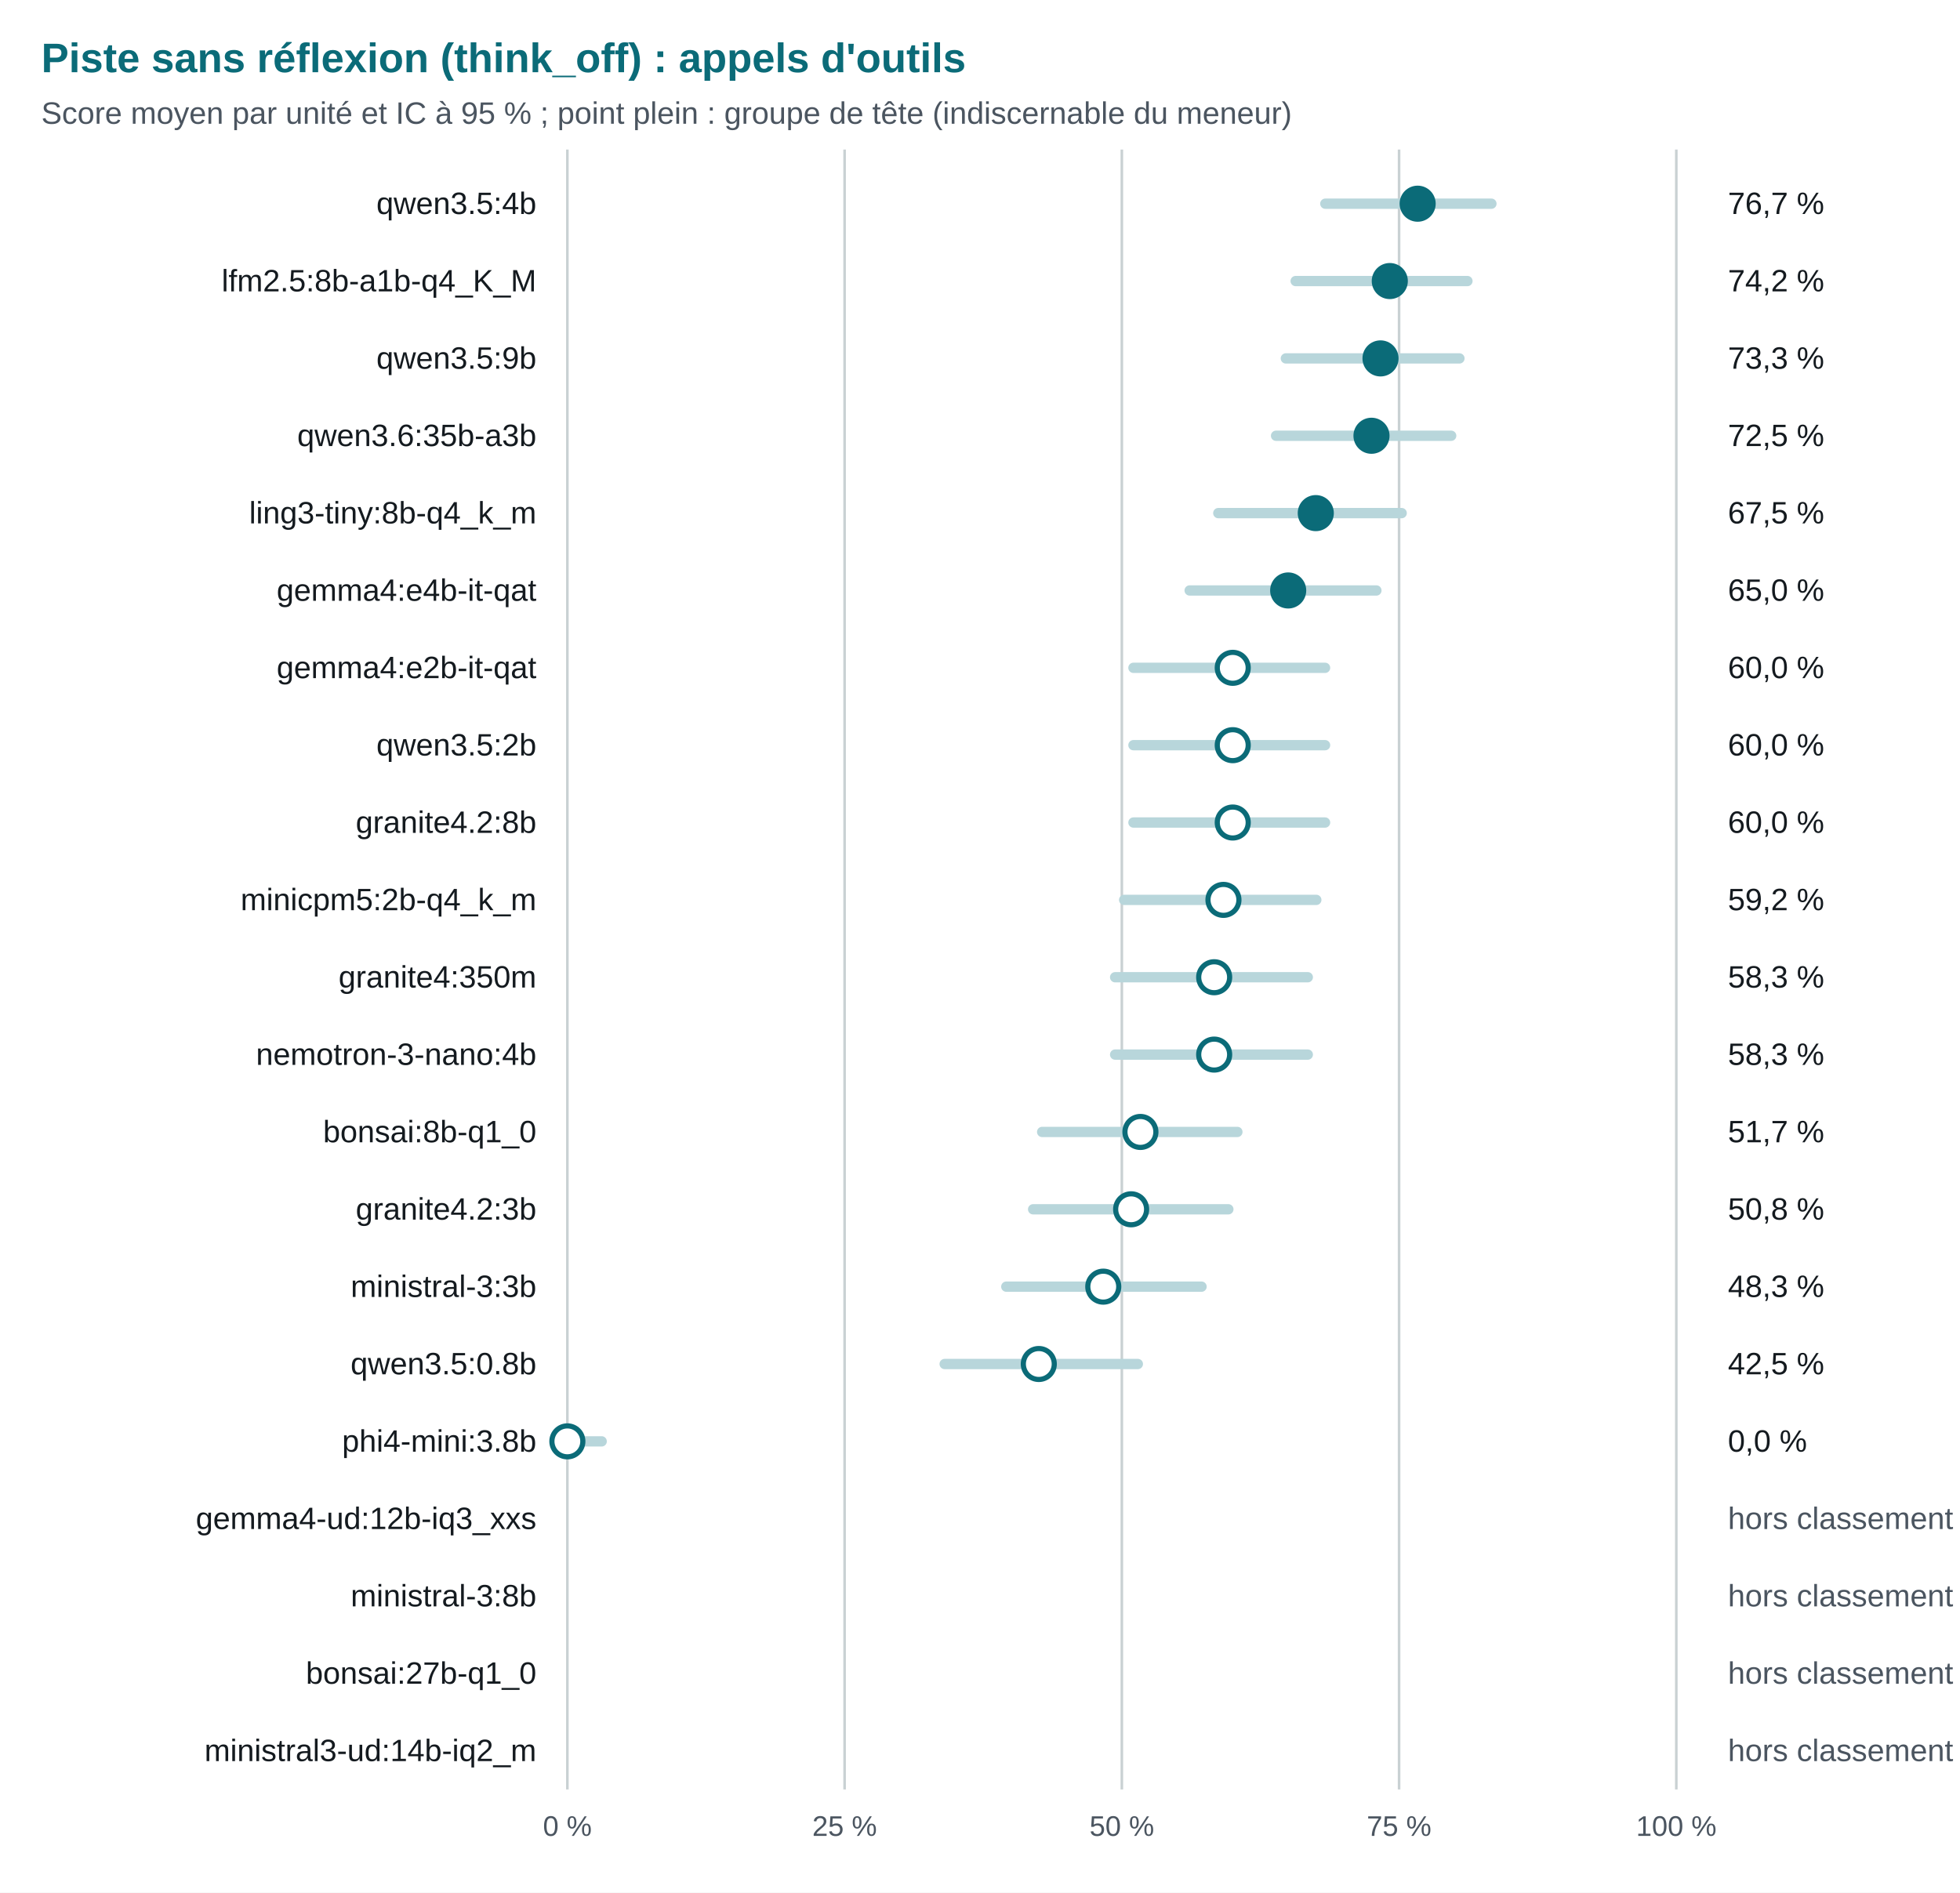
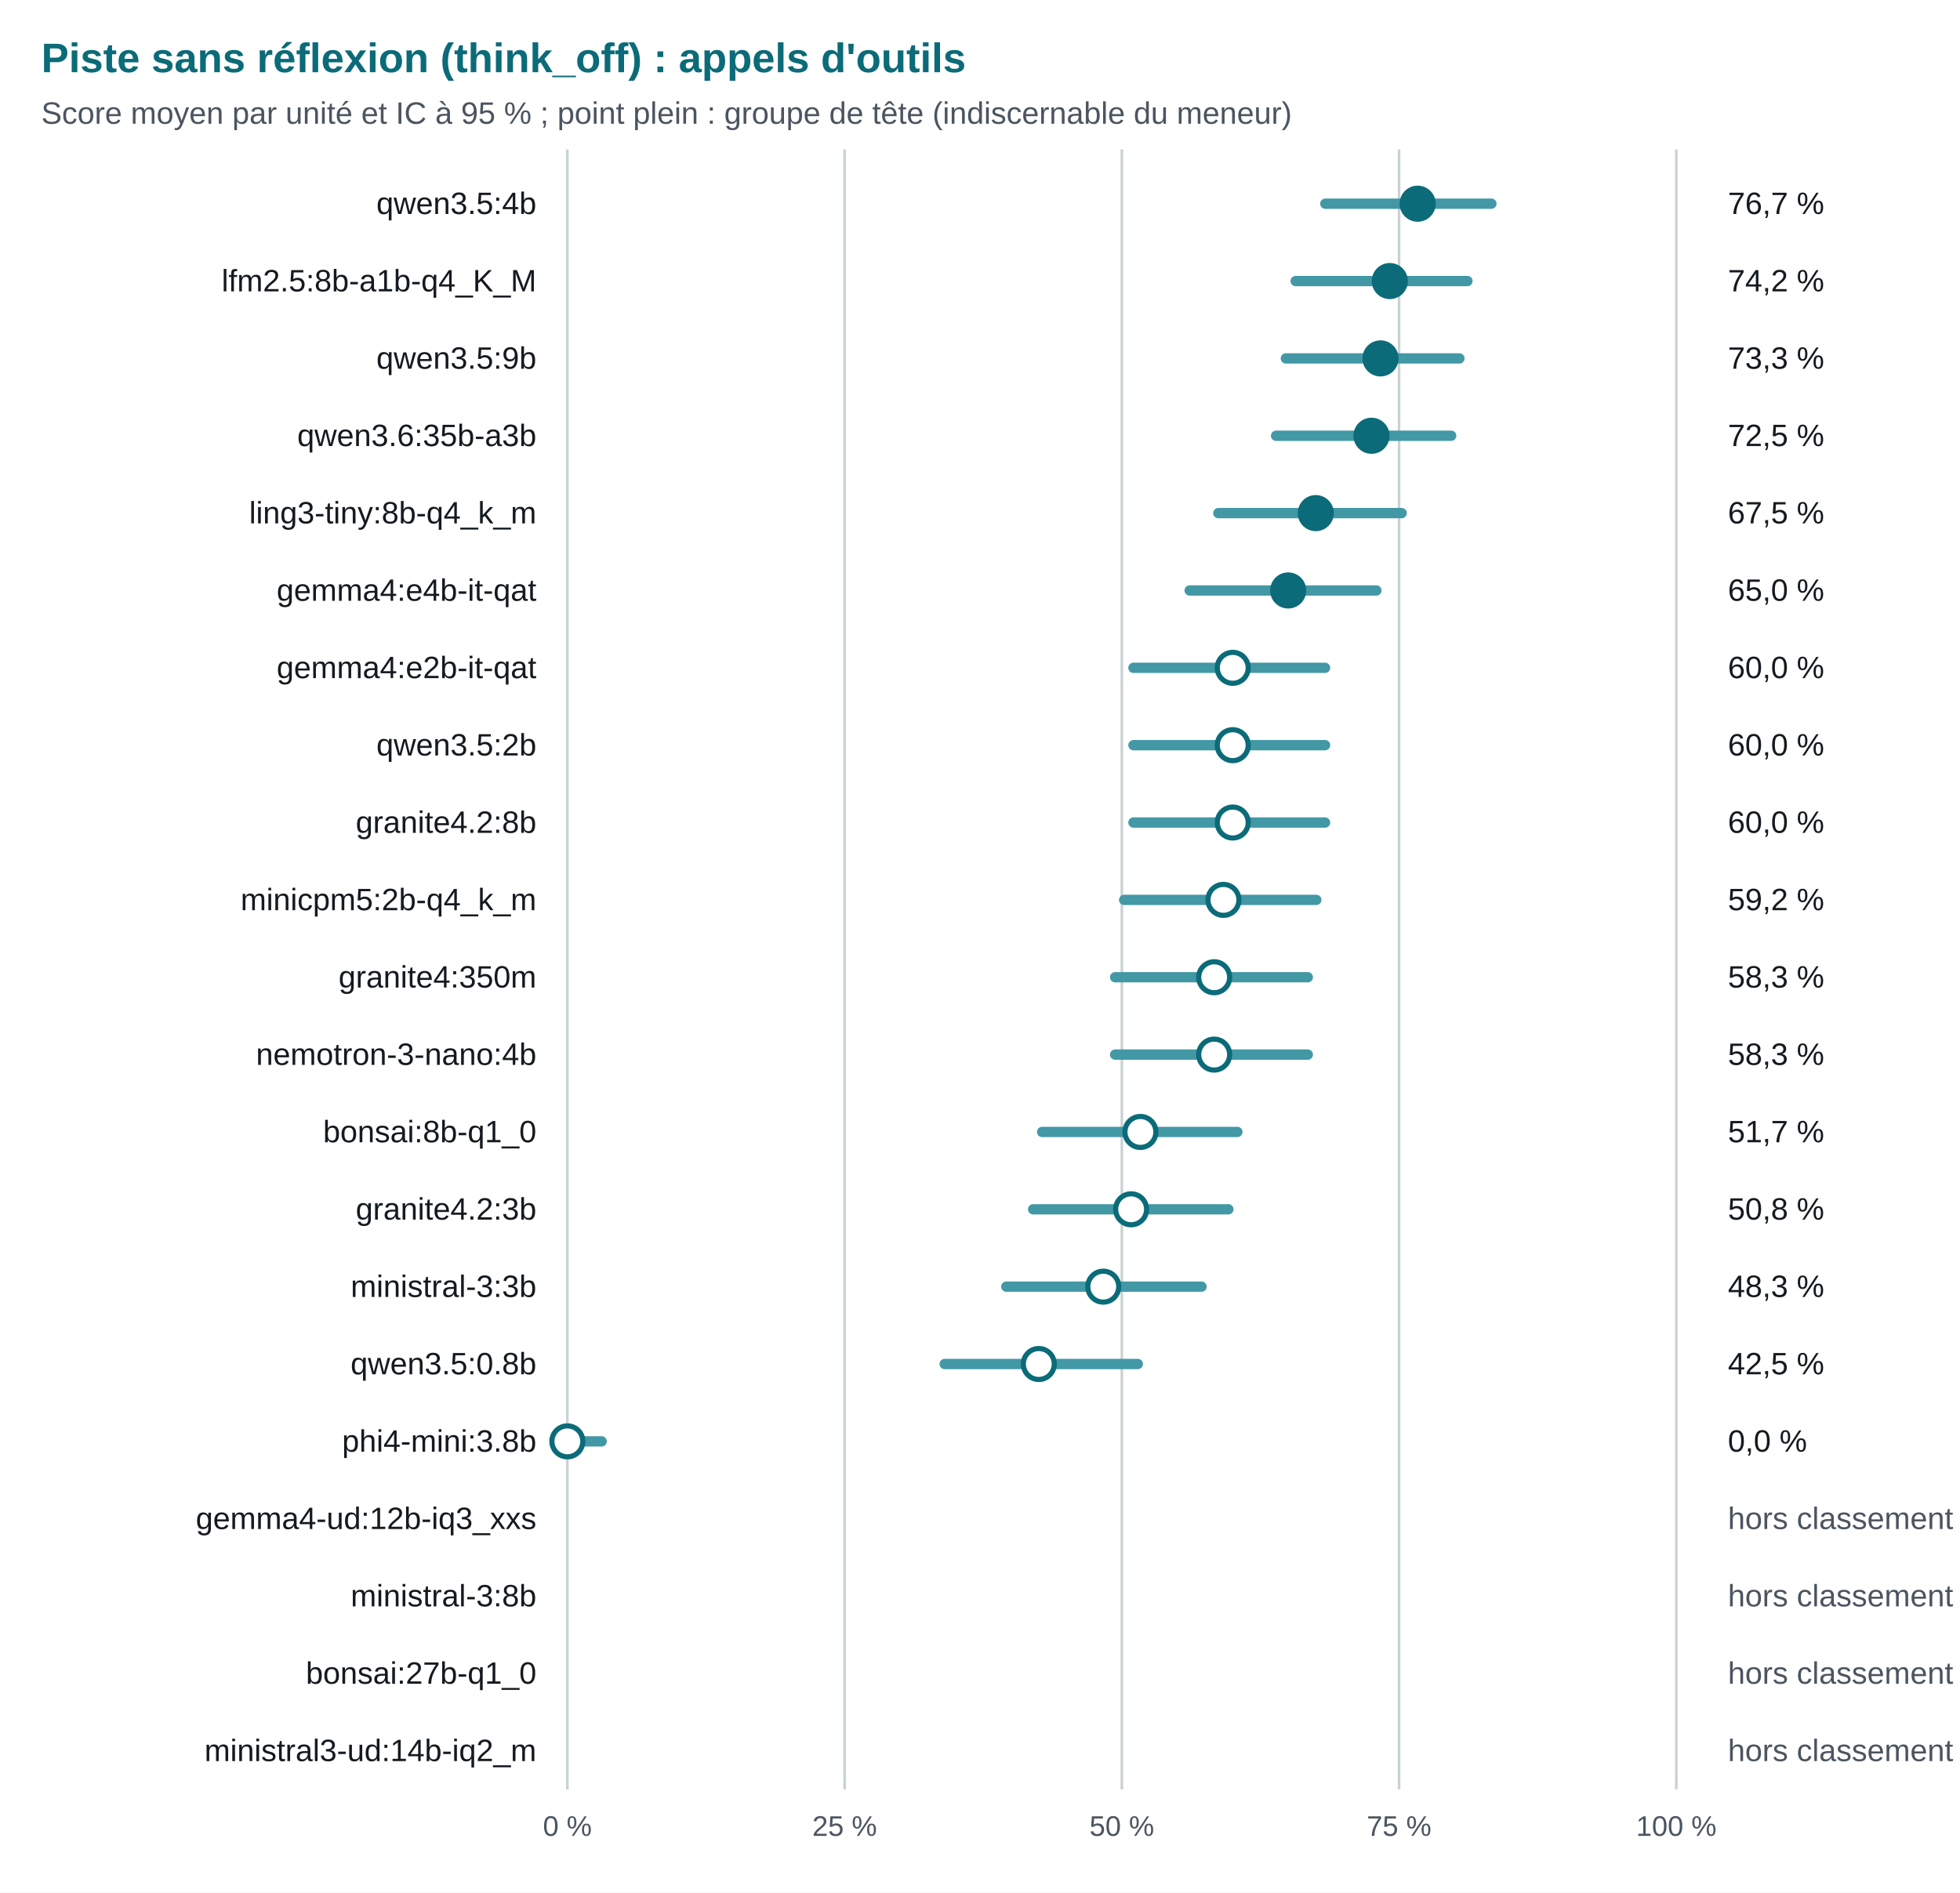
<svg xmlns="http://www.w3.org/2000/svg" width="760" height="734" viewBox="0 0 760 734" role="img" aria-label="Piste sans réflexion (think_off) : appels d'outils. qwen3.5:4b : 76,7 % (IC à 95 % de 68,3 % à 83,3 %) ; lfm2.5:8b-a1b-q4_K_M : 74,2 % (IC à 95 % de 65,7 % à 81,2 %) ; qwen3.5:9b : 73,3 % (IC à 95 % de 64,8 % à 80,4 %) ; qwen3.6:35b-a3b : 72,5 % (IC à 95 % de 63,9 % à 79,7 %) ; ling3-tiny:8b-q4_k_m : 67,5 % (IC à 95 % de 58,7 % à 75,2 %) ; gemma4:e4b-it-qat : 65,0 % (IC à 95 % de 56,1 % à 72,9 %) ; gemma4:e2b-it-qat : 60,0 % (IC à 95 % de 51,1 % à 68,3 %) ; qwen3.5:2b : 60,0 % (IC à 95 % de 51,1 % à 68,3 %) ; granite4.2:8b : 60,0 % (IC à 95 % de 51,1 % à 68,3 %) ; minicpm5:2b-q4_k_m : 59,2 % (IC à 95 % de 50,2 % à 67,5 %) ; granite4:350m : 58,3 % (IC à 95 % de 49,4 % à 66,8 %) ; nemotron-3-nano:4b : 58,3 % (IC à 95 % de 49,4 % à 66,8 %) ; bonsai:8b-q1_0 : 51,7 % (IC à 95 % de 42,8 % à 60,4 %) ; granite4.2:3b : 50,8 % (IC à 95 % de 42,0 % à 59,6 %) ; ministral-3:3b : 48,3 % (IC à 95 % de 39,6 % à 57,2 %) ; qwen3.5:0.8b : 42,5 % (IC à 95 % de 34,0 % à 51,4 %) ; phi4-mini:3.8b : 0,0 % (IC à 95 % de 0,0 % à 3,1 %) ; gemma4-ud:12b-iq3_xxs : hors classement ; ministral-3:8b : hors classement ; bonsai:27b-q1_0 : hors classement ; ministral3-ud:14b-iq2_m : hors classement.">
  <rect width="760" height="734" fill="#FFFFFF" />
  <text x="16" y="28" font-family="Arial, Helvetica, sans-serif" font-size="16" font-weight="bold" fill="#0B6B78">Piste sans réflexion (think_off) : appels d'outils</text>
  <text x="16" y="48" font-family="Arial, Helvetica, sans-serif" font-size="12" fill="#4B5560">Score moyen par unité et IC à 95 % ; point plein : groupe de tête (indiscernable du meneur)</text>
  <line x1="220.0" y1="58" x2="220.0" y2="694" stroke="#C9D1D3" stroke-width="1" />
  <text x="220.0" y="712" font-family="Arial, Helvetica, sans-serif" font-size="11" fill="#4B5560" text-anchor="middle">0 %</text>
  <line x1="327.5" y1="58" x2="327.5" y2="694" stroke="#C9D1D3" stroke-width="1" />
  <text x="327.5" y="712" font-family="Arial, Helvetica, sans-serif" font-size="11" fill="#4B5560" text-anchor="middle">25 %</text>
  <line x1="435.0" y1="58" x2="435.0" y2="694" stroke="#C9D1D3" stroke-width="1" />
  <text x="435.0" y="712" font-family="Arial, Helvetica, sans-serif" font-size="11" fill="#4B5560" text-anchor="middle">50 %</text>
  <line x1="542.5" y1="58" x2="542.5" y2="694" stroke="#C9D1D3" stroke-width="1" />
  <text x="542.5" y="712" font-family="Arial, Helvetica, sans-serif" font-size="11" fill="#4B5560" text-anchor="middle">75 %</text>
  <line x1="650.0" y1="58" x2="650.0" y2="694" stroke="#C9D1D3" stroke-width="1" />
  <text x="650.0" y="712" font-family="Arial, Helvetica, sans-serif" font-size="11" fill="#4B5560" text-anchor="middle">100 %</text>
  <text x="208" y="83.0" font-family="Arial, Helvetica, sans-serif" font-size="12" fill="#141A1F" text-anchor="end">qwen3.5:4b</text>
-   <line x1="513.9" y1="79.0" x2="578.3" y2="79.0" stroke="#B8D6DB" stroke-width="4" stroke-linecap="round" />
+   <line x1="513.9" y1="79.0" x2="578.3" y2="79.0" stroke="#4398A5" stroke-width="4" stroke-linecap="round" />
  <circle cx="549.7" cy="79.0" r="6" fill="#0B6B78" stroke="#0B6B78" stroke-width="2" />
  <text x="670" y="83.0" font-family="Arial, Helvetica, sans-serif" font-size="12" fill="#141A1F">76,7 %</text>
  <text x="208" y="113.0" font-family="Arial, Helvetica, sans-serif" font-size="12" fill="#141A1F" text-anchor="end">lfm2.5:8b-a1b-q4_K_M</text>
-   <line x1="502.4" y1="109.0" x2="569.0" y2="109.0" stroke="#B8D6DB" stroke-width="4" stroke-linecap="round" />
+   <line x1="502.4" y1="109.0" x2="569.0" y2="109.0" stroke="#4398A5" stroke-width="4" stroke-linecap="round" />
  <circle cx="538.9" cy="109.0" r="6" fill="#0B6B78" stroke="#0B6B78" stroke-width="2" />
  <text x="670" y="113.0" font-family="Arial, Helvetica, sans-serif" font-size="12" fill="#141A1F">74,2 %</text>
  <text x="208" y="143.0" font-family="Arial, Helvetica, sans-serif" font-size="12" fill="#141A1F" text-anchor="end">qwen3.5:9b</text>
-   <line x1="498.6" y1="139.0" x2="565.9" y2="139.0" stroke="#B8D6DB" stroke-width="4" stroke-linecap="round" />
+   <line x1="498.6" y1="139.0" x2="565.9" y2="139.0" stroke="#4398A5" stroke-width="4" stroke-linecap="round" />
  <circle cx="535.3" cy="139.0" r="6" fill="#0B6B78" stroke="#0B6B78" stroke-width="2" />
  <text x="670" y="143.0" font-family="Arial, Helvetica, sans-serif" font-size="12" fill="#141A1F">73,3 %</text>
  <text x="208" y="173.0" font-family="Arial, Helvetica, sans-serif" font-size="12" fill="#141A1F" text-anchor="end">qwen3.6:35b-a3b</text>
-   <line x1="494.8" y1="169.0" x2="562.7" y2="169.0" stroke="#B8D6DB" stroke-width="4" stroke-linecap="round" />
+   <line x1="494.8" y1="169.0" x2="562.7" y2="169.0" stroke="#4398A5" stroke-width="4" stroke-linecap="round" />
  <circle cx="531.8" cy="169.0" r="6" fill="#0B6B78" stroke="#0B6B78" stroke-width="2" />
  <text x="670" y="173.0" font-family="Arial, Helvetica, sans-serif" font-size="12" fill="#141A1F">72,5 %</text>
  <text x="208" y="203.0" font-family="Arial, Helvetica, sans-serif" font-size="12" fill="#141A1F" text-anchor="end">ling3-tiny:8b-q4_k_m</text>
-   <line x1="472.4" y1="199.0" x2="543.5" y2="199.0" stroke="#B8D6DB" stroke-width="4" stroke-linecap="round" />
+   <line x1="472.4" y1="199.0" x2="543.5" y2="199.0" stroke="#4398A5" stroke-width="4" stroke-linecap="round" />
  <circle cx="510.2" cy="199.0" r="6" fill="#0B6B78" stroke="#0B6B78" stroke-width="2" />
  <text x="670" y="203.0" font-family="Arial, Helvetica, sans-serif" font-size="12" fill="#141A1F">67,5 %</text>
  <text x="208" y="233.0" font-family="Arial, Helvetica, sans-serif" font-size="12" fill="#141A1F" text-anchor="end">gemma4:e4b-it-qat</text>
-   <line x1="461.3" y1="229.0" x2="533.7" y2="229.0" stroke="#B8D6DB" stroke-width="4" stroke-linecap="round" />
+   <line x1="461.3" y1="229.0" x2="533.7" y2="229.0" stroke="#4398A5" stroke-width="4" stroke-linecap="round" />
  <circle cx="499.5" cy="229.0" r="6" fill="#0B6B78" stroke="#0B6B78" stroke-width="2" />
  <text x="670" y="233.0" font-family="Arial, Helvetica, sans-serif" font-size="12" fill="#141A1F">65,0 %</text>
  <text x="208" y="263.0" font-family="Arial, Helvetica, sans-serif" font-size="12" fill="#141A1F" text-anchor="end">gemma4:e2b-it-qat</text>
-   <line x1="439.5" y1="259.0" x2="513.8" y2="259.0" stroke="#B8D6DB" stroke-width="4" stroke-linecap="round" />
+   <line x1="439.5" y1="259.0" x2="513.8" y2="259.0" stroke="#4398A5" stroke-width="4" stroke-linecap="round" />
  <circle cx="478.0" cy="259.0" r="6" fill="#FFFFFF" stroke="#0B6B78" stroke-width="2" />
  <text x="670" y="263.0" font-family="Arial, Helvetica, sans-serif" font-size="12" fill="#141A1F">60,0 %</text>
  <text x="208" y="293.0" font-family="Arial, Helvetica, sans-serif" font-size="12" fill="#141A1F" text-anchor="end">qwen3.5:2b</text>
-   <line x1="439.5" y1="289.0" x2="513.8" y2="289.0" stroke="#B8D6DB" stroke-width="4" stroke-linecap="round" />
+   <line x1="439.5" y1="289.0" x2="513.8" y2="289.0" stroke="#4398A5" stroke-width="4" stroke-linecap="round" />
  <circle cx="478.0" cy="289.0" r="6" fill="#FFFFFF" stroke="#0B6B78" stroke-width="2" />
  <text x="670" y="293.0" font-family="Arial, Helvetica, sans-serif" font-size="12" fill="#141A1F">60,0 %</text>
  <text x="208" y="323.0" font-family="Arial, Helvetica, sans-serif" font-size="12" fill="#141A1F" text-anchor="end">granite4.2:8b</text>
-   <line x1="439.5" y1="319.0" x2="513.8" y2="319.0" stroke="#B8D6DB" stroke-width="4" stroke-linecap="round" />
+   <line x1="439.5" y1="319.0" x2="513.8" y2="319.0" stroke="#4398A5" stroke-width="4" stroke-linecap="round" />
  <circle cx="478.0" cy="319.0" r="6" fill="#FFFFFF" stroke="#0B6B78" stroke-width="2" />
  <text x="670" y="323.0" font-family="Arial, Helvetica, sans-serif" font-size="12" fill="#141A1F">60,0 %</text>
  <text x="208" y="353.0" font-family="Arial, Helvetica, sans-serif" font-size="12" fill="#141A1F" text-anchor="end">minicpm5:2b-q4_k_m</text>
-   <line x1="435.9" y1="349.0" x2="510.4" y2="349.0" stroke="#B8D6DB" stroke-width="4" stroke-linecap="round" />
+   <line x1="435.9" y1="349.0" x2="510.4" y2="349.0" stroke="#4398A5" stroke-width="4" stroke-linecap="round" />
  <circle cx="474.4" cy="349.0" r="6" fill="#FFFFFF" stroke="#0B6B78" stroke-width="2" />
  <text x="670" y="353.0" font-family="Arial, Helvetica, sans-serif" font-size="12" fill="#141A1F">59,2 %</text>
  <text x="208" y="383.0" font-family="Arial, Helvetica, sans-serif" font-size="12" fill="#141A1F" text-anchor="end">granite4:350m</text>
-   <line x1="432.4" y1="379.0" x2="507.1" y2="379.0" stroke="#B8D6DB" stroke-width="4" stroke-linecap="round" />
+   <line x1="432.4" y1="379.0" x2="507.1" y2="379.0" stroke="#4398A5" stroke-width="4" stroke-linecap="round" />
  <circle cx="470.8" cy="379.0" r="6" fill="#FFFFFF" stroke="#0B6B78" stroke-width="2" />
  <text x="670" y="383.0" font-family="Arial, Helvetica, sans-serif" font-size="12" fill="#141A1F">58,3 %</text>
  <text x="208" y="413.0" font-family="Arial, Helvetica, sans-serif" font-size="12" fill="#141A1F" text-anchor="end">nemotron-3-nano:4b</text>
-   <line x1="432.4" y1="409.0" x2="507.1" y2="409.0" stroke="#B8D6DB" stroke-width="4" stroke-linecap="round" />
+   <line x1="432.4" y1="409.0" x2="507.1" y2="409.0" stroke="#4398A5" stroke-width="4" stroke-linecap="round" />
  <circle cx="470.8" cy="409.0" r="6" fill="#FFFFFF" stroke="#0B6B78" stroke-width="2" />
  <text x="670" y="413.0" font-family="Arial, Helvetica, sans-serif" font-size="12" fill="#141A1F">58,3 %</text>
  <text x="208" y="443.0" font-family="Arial, Helvetica, sans-serif" font-size="12" fill="#141A1F" text-anchor="end">bonsai:8b-q1_0</text>
-   <line x1="404.1" y1="439.0" x2="479.8" y2="439.0" stroke="#B8D6DB" stroke-width="4" stroke-linecap="round" />
+   <line x1="404.1" y1="439.0" x2="479.8" y2="439.0" stroke="#4398A5" stroke-width="4" stroke-linecap="round" />
  <circle cx="442.2" cy="439.0" r="6" fill="#FFFFFF" stroke="#0B6B78" stroke-width="2" />
  <text x="670" y="443.0" font-family="Arial, Helvetica, sans-serif" font-size="12" fill="#141A1F">51,7 %</text>
  <text x="208" y="473.0" font-family="Arial, Helvetica, sans-serif" font-size="12" fill="#141A1F" text-anchor="end">granite4.2:3b</text>
-   <line x1="400.6" y1="469.0" x2="476.3" y2="469.0" stroke="#B8D6DB" stroke-width="4" stroke-linecap="round" />
+   <line x1="400.6" y1="469.0" x2="476.3" y2="469.0" stroke="#4398A5" stroke-width="4" stroke-linecap="round" />
  <circle cx="438.6" cy="469.0" r="6" fill="#FFFFFF" stroke="#0B6B78" stroke-width="2" />
  <text x="670" y="473.0" font-family="Arial, Helvetica, sans-serif" font-size="12" fill="#141A1F">50,8 %</text>
  <text x="208" y="503.0" font-family="Arial, Helvetica, sans-serif" font-size="12" fill="#141A1F" text-anchor="end">ministral-3:3b</text>
-   <line x1="390.2" y1="499.0" x2="465.9" y2="499.0" stroke="#B8D6DB" stroke-width="4" stroke-linecap="round" />
+   <line x1="390.2" y1="499.0" x2="465.9" y2="499.0" stroke="#4398A5" stroke-width="4" stroke-linecap="round" />
  <circle cx="427.8" cy="499.0" r="6" fill="#FFFFFF" stroke="#0B6B78" stroke-width="2" />
  <text x="670" y="503.0" font-family="Arial, Helvetica, sans-serif" font-size="12" fill="#141A1F">48,3 %</text>
  <text x="208" y="533.0" font-family="Arial, Helvetica, sans-serif" font-size="12" fill="#141A1F" text-anchor="end">qwen3.5:0.8b</text>
-   <line x1="366.3" y1="529.0" x2="441.2" y2="529.0" stroke="#B8D6DB" stroke-width="4" stroke-linecap="round" />
+   <line x1="366.3" y1="529.0" x2="441.2" y2="529.0" stroke="#4398A5" stroke-width="4" stroke-linecap="round" />
  <circle cx="402.8" cy="529.0" r="6" fill="#FFFFFF" stroke="#0B6B78" stroke-width="2" />
  <text x="670" y="533.0" font-family="Arial, Helvetica, sans-serif" font-size="12" fill="#141A1F">42,5 %</text>
  <text x="208" y="563.0" font-family="Arial, Helvetica, sans-serif" font-size="12" fill="#141A1F" text-anchor="end">phi4-mini:3.8b</text>
-   <line x1="220.0" y1="559.0" x2="233.3" y2="559.0" stroke="#B8D6DB" stroke-width="4" stroke-linecap="round" />
+   <line x1="220.0" y1="559.0" x2="233.3" y2="559.0" stroke="#4398A5" stroke-width="4" stroke-linecap="round" />
  <circle cx="220.0" cy="559.0" r="6" fill="#FFFFFF" stroke="#0B6B78" stroke-width="2" />
  <text x="670" y="563.0" font-family="Arial, Helvetica, sans-serif" font-size="12" fill="#141A1F">0,0 %</text>
  <text x="208" y="593.0" font-family="Arial, Helvetica, sans-serif" font-size="12" fill="#141A1F" text-anchor="end">gemma4-ud:12b-iq3_xxs</text>
  <text x="670" y="593.0" font-family="Arial, Helvetica, sans-serif" font-size="12" fill="#4B5560">hors classement</text>
  <text x="208" y="623.0" font-family="Arial, Helvetica, sans-serif" font-size="12" fill="#141A1F" text-anchor="end">ministral-3:8b</text>
  <text x="670" y="623.0" font-family="Arial, Helvetica, sans-serif" font-size="12" fill="#4B5560">hors classement</text>
  <text x="208" y="653.0" font-family="Arial, Helvetica, sans-serif" font-size="12" fill="#141A1F" text-anchor="end">bonsai:27b-q1_0</text>
  <text x="670" y="653.0" font-family="Arial, Helvetica, sans-serif" font-size="12" fill="#4B5560">hors classement</text>
  <text x="208" y="683.0" font-family="Arial, Helvetica, sans-serif" font-size="12" fill="#141A1F" text-anchor="end">ministral3-ud:14b-iq2_m</text>
  <text x="670" y="683.0" font-family="Arial, Helvetica, sans-serif" font-size="12" fill="#4B5560">hors classement</text>
</svg>
